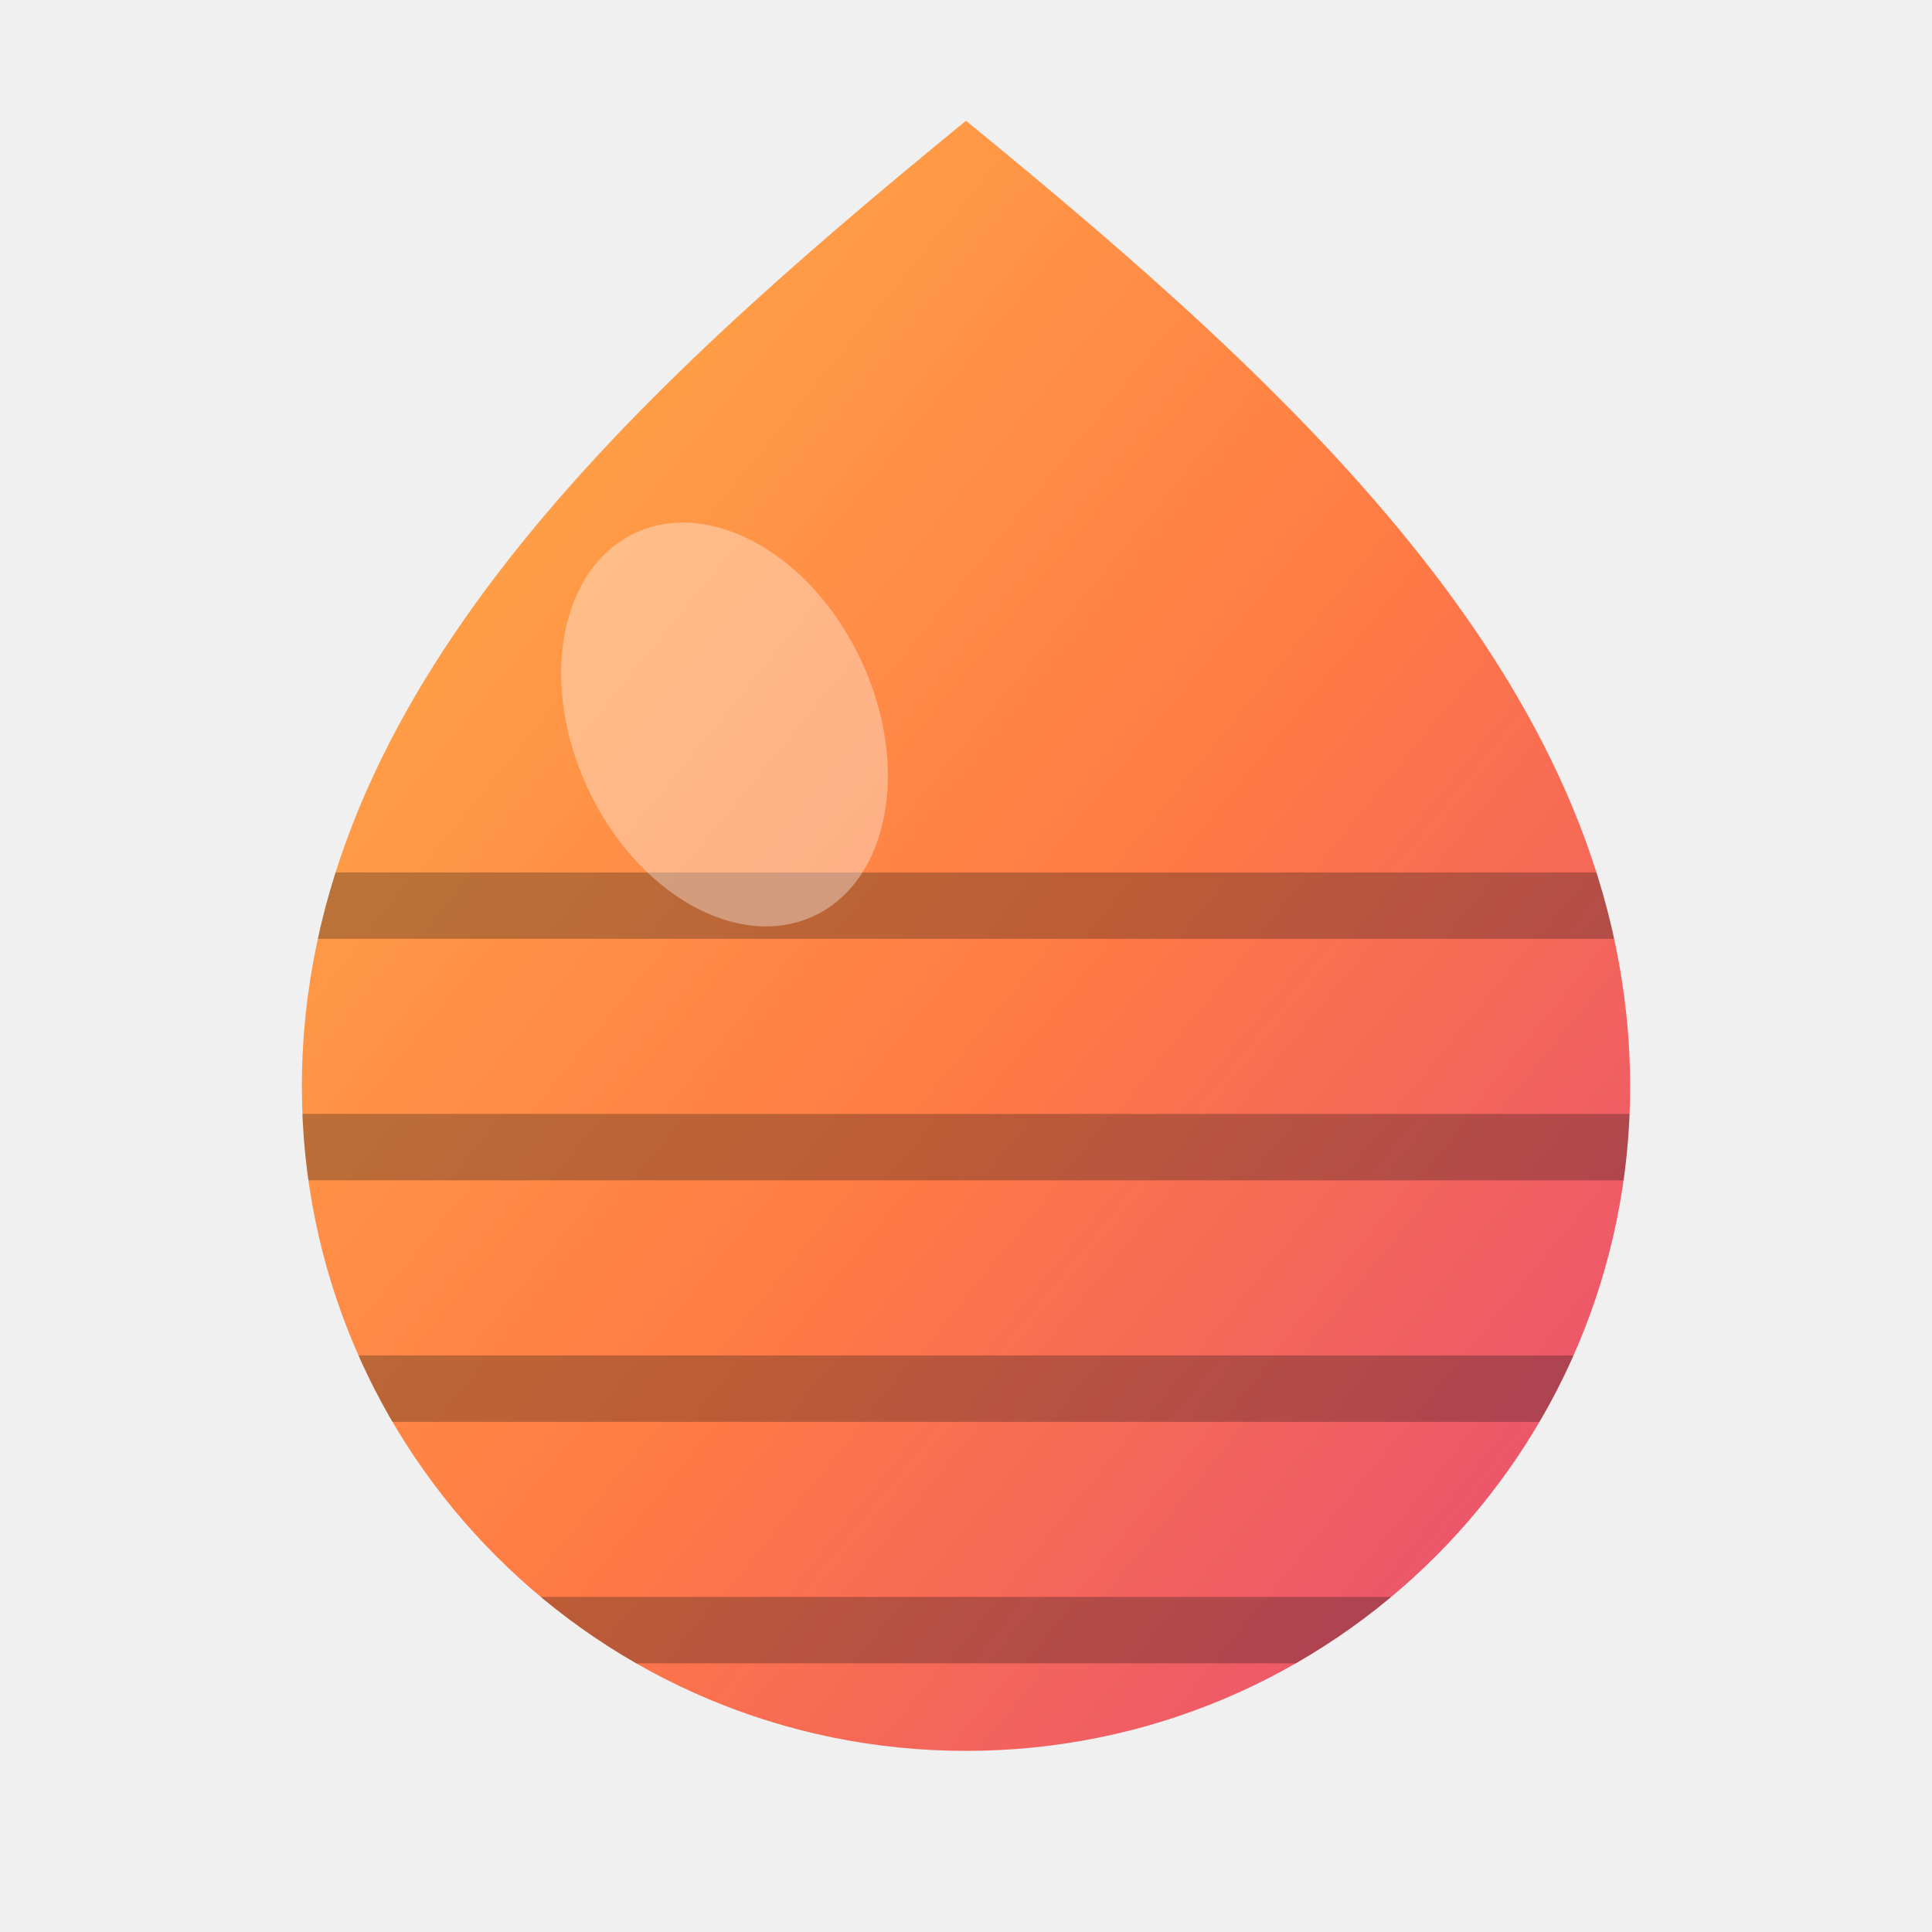
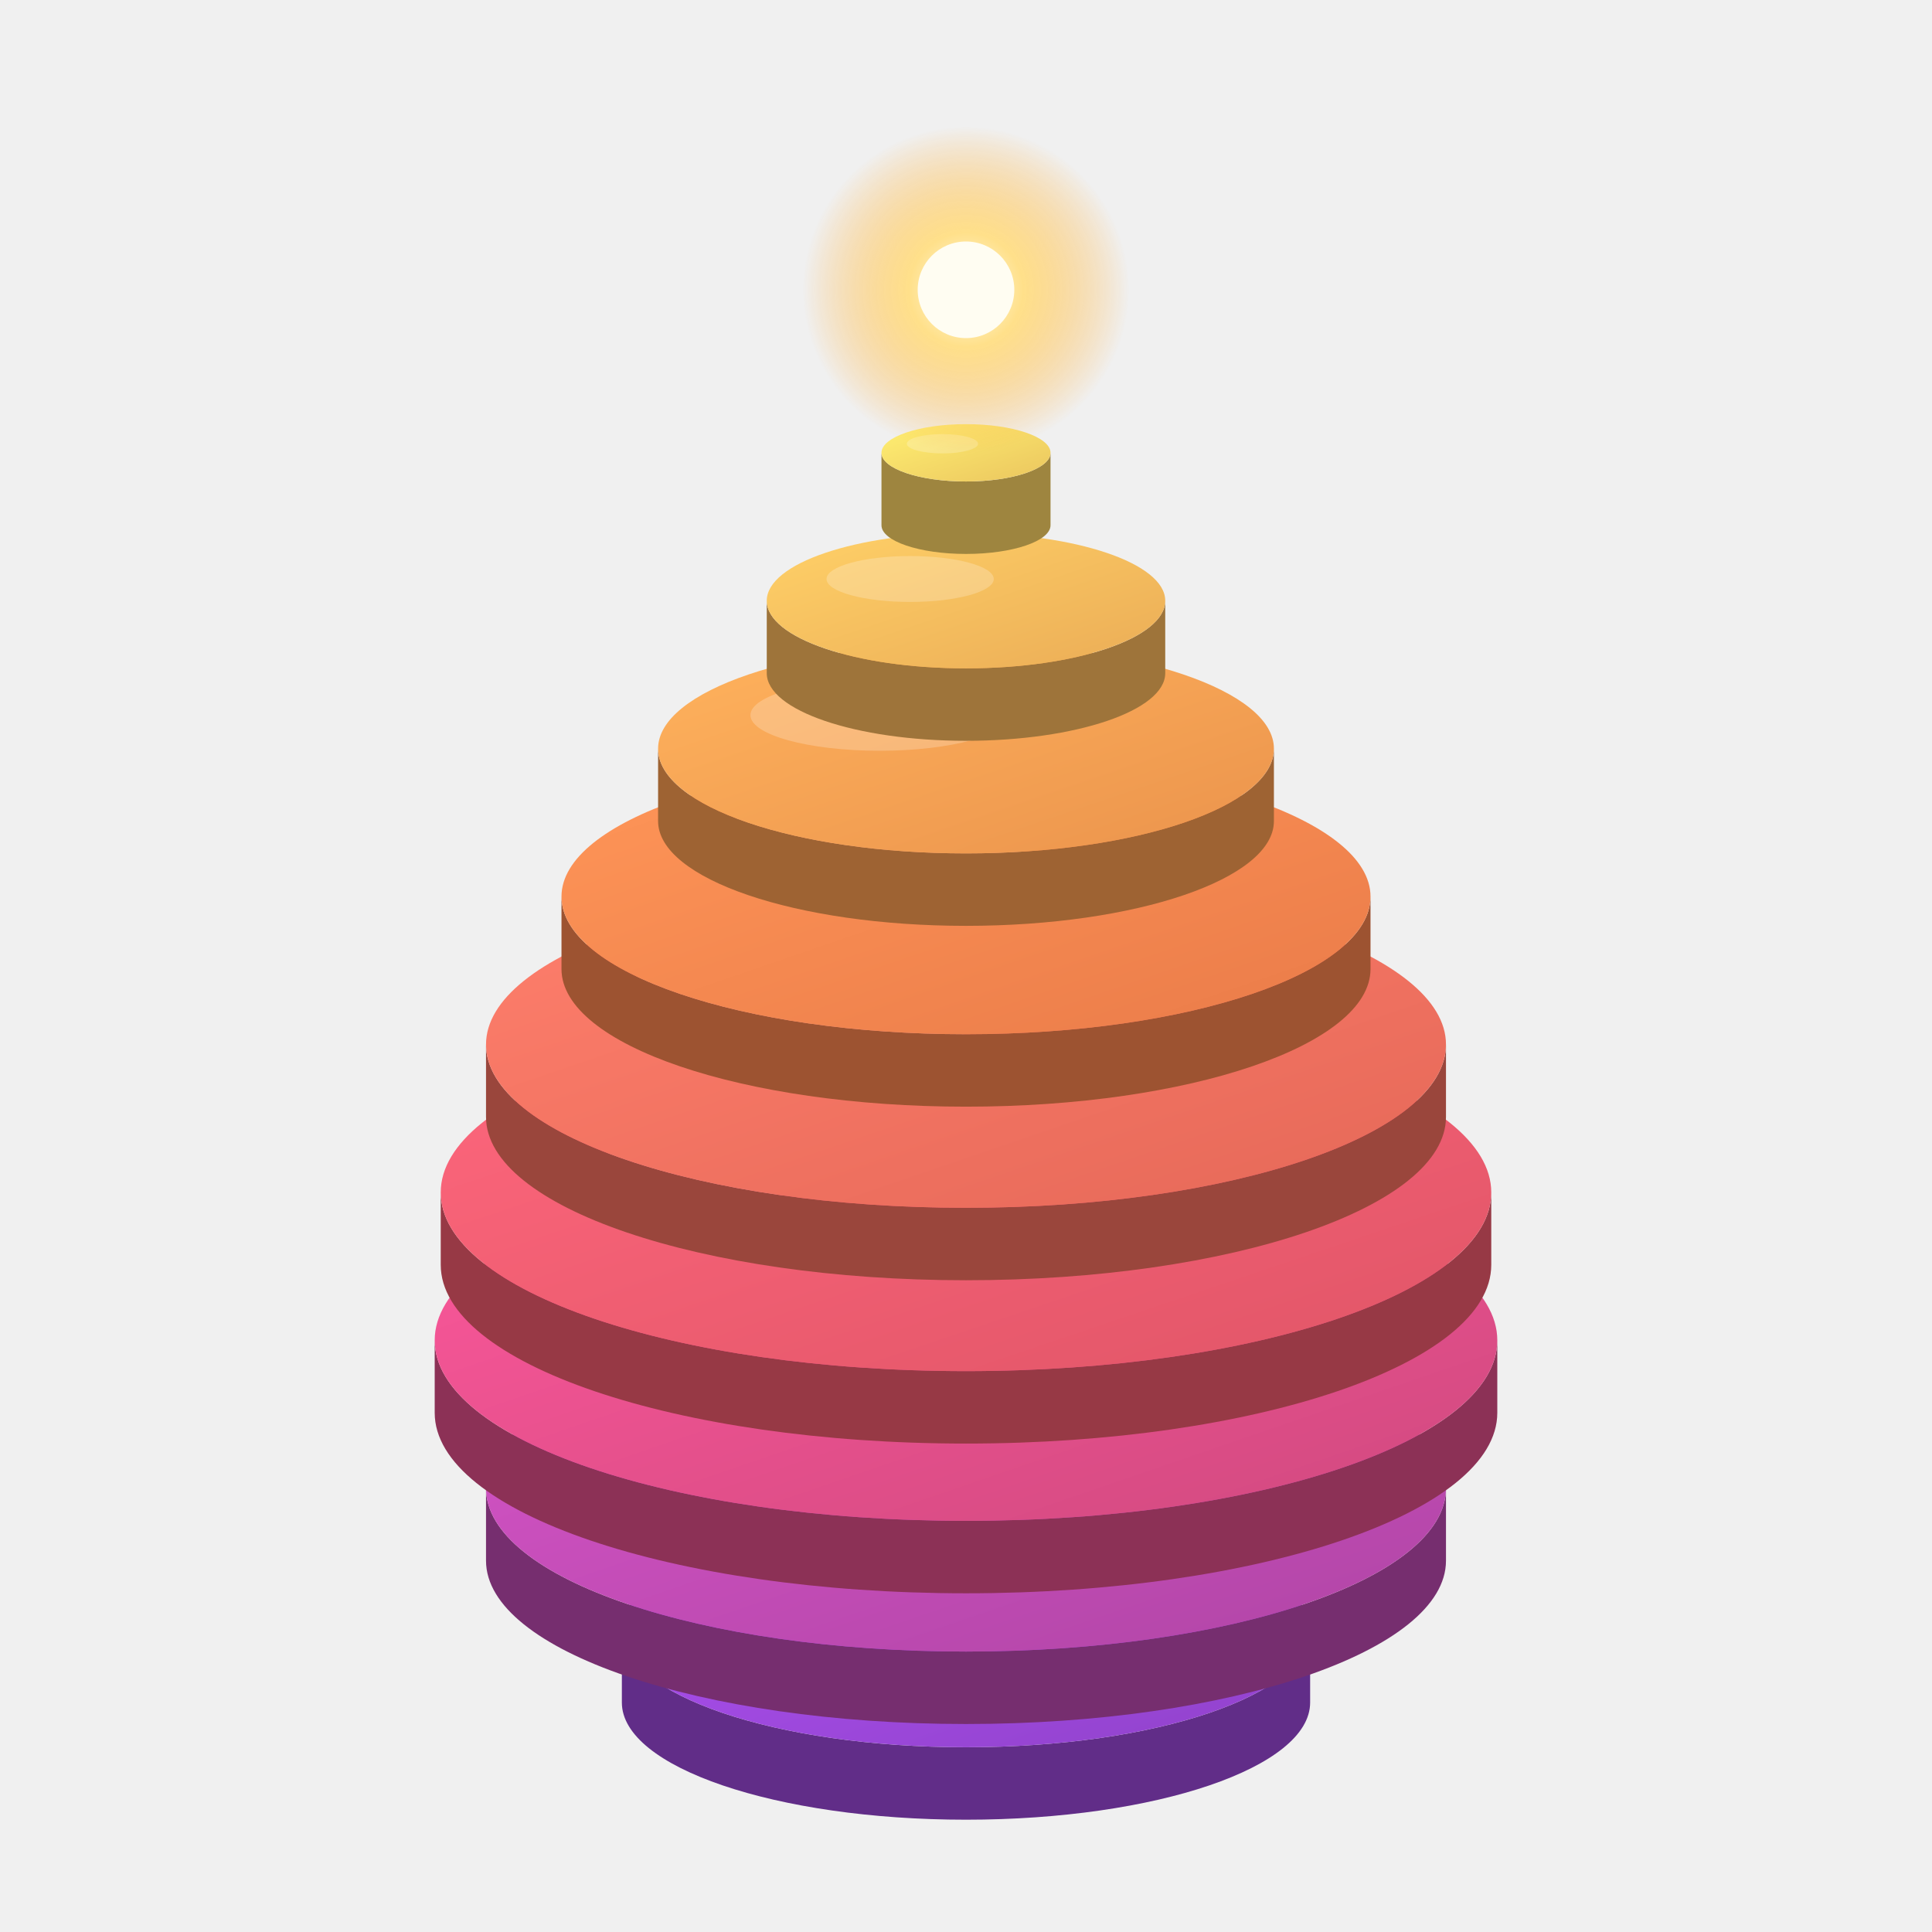
- <svg xmlns="http://www.w3.org/2000/svg" viewBox="0 0 64 64">
+ <svg xmlns="http://www.w3.org/2000/svg" viewBox="0 0 64 64" role="img" aria-label="Plasmo">
  <defs>
-     <linearGradient id="g" x1="0" y1="0" x2="1" y2="1">
-       <stop offset="0" stop-color="#ffb347" />
-       <stop offset="0.55" stop-color="#ff7a45" />
-       <stop offset="1" stop-color="#e5487a" />
+     <radialGradient id="p-spark" cx="50%" cy="50%" r="50%">
+       <stop offset="0" stop-color="#fffbe8" />
+       <stop offset="0.35" stop-color="#ffe08a" />
+       <stop offset="1" stop-color="#ffb347" stop-opacity="0" />
+     </radialGradient>
+     <linearGradient id="p-top8" x1="0" y1="0" x2="1" y2="1">
+       <stop offset="0" stop-color="#af51f6" />
+       <stop offset="1" stop-color="#9042ca" />
    </linearGradient>
-     <clipPath id="c">
-       <path d="M32 4c11 9 22 19 22 32a22 22 0 0 1-44 0C10 23 21 13 32 4z" />
-     </clipPath>
+     <linearGradient id="p-top7" x1="0" y1="0" x2="1" y2="1">
+       <stop offset="0" stop-color="#d654c8" />
+       <stop offset="1" stop-color="#b045a5" />
+     </linearGradient>
+     <linearGradient id="p-top6" x1="0" y1="0" x2="1" y2="1">
+       <stop offset="0" stop-color="#fd589b" />
+       <stop offset="1" stop-color="#d0497f" />
+     </linearGradient>
+     <linearGradient id="p-top5" x1="0" y1="0" x2="1" y2="1">
+       <stop offset="0" stop-color="#ff677d" />
+       <stop offset="1" stop-color="#e05567" />
+     </linearGradient>
+     <linearGradient id="p-top4" x1="0" y1="0" x2="1" y2="1">
+       <stop offset="0" stop-color="#ff7f6c" />
+       <stop offset="1" stop-color="#e56858" />
+     </linearGradient>
+     <linearGradient id="p-top3" x1="0" y1="0" x2="1" y2="1">
+       <stop offset="0" stop-color="#ff9658" />
+       <stop offset="1" stop-color="#ea7b49" />
+     </linearGradient>
+     <linearGradient id="p-top2" x1="0" y1="0" x2="1" y2="1">
+       <stop offset="0" stop-color="#ffb35d" />
+       <stop offset="1" stop-color="#eb934c" />
+     </linearGradient>
+     <linearGradient id="p-top1" x1="0" y1="0" x2="1" y2="1">
+       <stop offset="0" stop-color="#ffd168" />
+       <stop offset="1" stop-color="#ebac56" />
+     </linearGradient>
+     <linearGradient id="p-top0" x1="0" y1="0" x2="1" y2="1">
+       <stop offset="0" stop-color="#fff072" />
+       <stop offset="1" stop-color="#ebc55e" />
+     </linearGradient>
  </defs>
-   <path d="M32 4c11 9 22 19 22 32a22 22 0 0 1-44 0C10 23 21 13 32 4z" fill="url(#g)" />
-   <g clip-path="url(#c)" stroke="#0e1014" stroke-opacity="0.28" stroke-width="2.2">
-     <line x1="0" y1="30" x2="64" y2="30" />
-     <line x1="0" y1="38" x2="64" y2="38" />
-     <line x1="0" y1="46" x2="64" y2="46" />
-     <line x1="0" y1="54" x2="64" y2="54" />
+   <g class="capa" style="--i:8">
+     <path d="M20.60,54.00 A11.40,3.88 0 0 0 43.40,54.00 L43.40,56.40 A11.40,3.88 0 0 1 20.60,56.40 Z" fill="#612d88" />
+     <ellipse cx="32.00" cy="54.00" rx="11.40" ry="3.88" fill="url(#p-top8)" />
+     <ellipse cx="28.81" cy="52.76" rx="4.79" ry="1.32" fill="#fff" fill-opacity="0.22" />
  </g>
-   <ellipse cx="24" cy="24" rx="5" ry="7" fill="#fff" fill-opacity="0.35" transform="rotate(-25 24 24)" />
+   <g class="capa" style="--i:7">
+     <path d="M16.10,49.30 A15.90,5.41 0 0 0 47.90,49.30 L47.90,51.70 A15.90,5.41 0 0 1 16.10,51.70 Z" fill="#762e6f" />
+     <ellipse cx="32.00" cy="49.30" rx="15.90" ry="5.41" fill="url(#p-top7)" />
+     <ellipse cx="27.55" cy="47.57" rx="6.68" ry="1.84" fill="#fff" fill-opacity="0.22" />
+   </g>
+   <g class="capa" style="--i:6">
+     <path d="M14.40,44.40 A17.60,5.98 0 0 0 49.60,44.40 L49.60,46.80 A17.60,5.98 0 0 1 14.40,46.80 Z" fill="#8c3156" />
+     <ellipse cx="32.00" cy="44.40" rx="17.60" ry="5.98" fill="url(#p-top6)" />
+     <ellipse cx="27.07" cy="42.49" rx="7.39" ry="2.03" fill="#fff" fill-opacity="0.22" />
+   </g>
+   <g class="capa" style="--i:5">
+     <path d="M14.60,39.50 A17.40,5.92 0 0 0 49.40,39.50 L49.40,41.90 A17.40,5.92 0 0 1 14.60,41.90 Z" fill="#973945" />
+     <ellipse cx="32.00" cy="39.50" rx="17.40" ry="5.92" fill="url(#p-top5)" />
+     <ellipse cx="27.13" cy="37.61" rx="7.31" ry="2.01" fill="#fff" fill-opacity="0.22" />
+   </g>
+   <g class="capa" style="--i:4">
+     <path d="M16.10,34.60 A15.90,5.41 0 0 0 47.90,34.60 L47.90,37.00 A15.90,5.41 0 0 1 16.10,37.00 Z" fill="#9a463c" />
+     <ellipse cx="32.00" cy="34.60" rx="15.90" ry="5.41" fill="url(#p-top4)" />
+     <ellipse cx="27.55" cy="32.87" rx="6.68" ry="1.84" fill="#fff" fill-opacity="0.22" />
+   </g>
+   <g class="capa" style="--i:3">
+     <path d="M18.60,29.70 A13.40,4.56 0 0 0 45.40,29.70 L45.40,32.10 A13.40,4.56 0 0 1 18.60,32.10 Z" fill="#9d5331" />
+     <ellipse cx="32.00" cy="29.70" rx="13.40" ry="4.56" fill="url(#p-top3)" />
+     <ellipse cx="28.25" cy="28.24" rx="5.63" ry="1.55" fill="#fff" fill-opacity="0.22" />
+   </g>
+   <g class="capa" style="--i:2">
+     <path d="M21.80,24.80 A10.20,3.47 0 0 0 42.20,24.80 L42.20,27.20 A10.20,3.47 0 0 1 21.80,27.20 Z" fill="#9e6333" />
+     <ellipse cx="32.00" cy="24.80" rx="10.20" ry="3.47" fill="url(#p-top2)" />
+     <ellipse cx="29.14" cy="23.69" rx="4.28" ry="1.18" fill="#fff" fill-opacity="0.22" />
+   </g>
+   <g class="capa" style="--i:1">
+     <path d="M25.40,19.90 A6.60,2.24 0 0 0 38.60,19.90 L38.60,22.30 A6.60,2.24 0 0 1 25.40,22.30 Z" fill="#9e743a" />
+     <ellipse cx="32.00" cy="19.90" rx="6.60" ry="2.24" fill="url(#p-top1)" />
+     <ellipse cx="30.15" cy="19.18" rx="2.77" ry="0.76" fill="#fff" fill-opacity="0.22" />
+   </g>
+   <g class="capa" style="--i:0">
+     <path d="M29.20,15.00 A2.80,0.95 0 0 0 34.80,15.00 L34.80,17.40 A2.80,0.95 0 0 1 29.20,17.40 Z" fill="#9e853f" />
+     <ellipse cx="32.00" cy="15.00" rx="2.80" ry="0.95" fill="url(#p-top0)" />
+     <ellipse cx="31.22" cy="14.70" rx="1.18" ry="0.32" fill="#fff" fill-opacity="0.22" />
+   </g>
+   <g class="chispa">
+     <circle cx="32.0" cy="9.60" r="5.40" fill="url(#p-spark)" />
+     <circle cx="32.0" cy="9.60" r="1.60" fill="#fffdf2" />
+   </g>
</svg>
